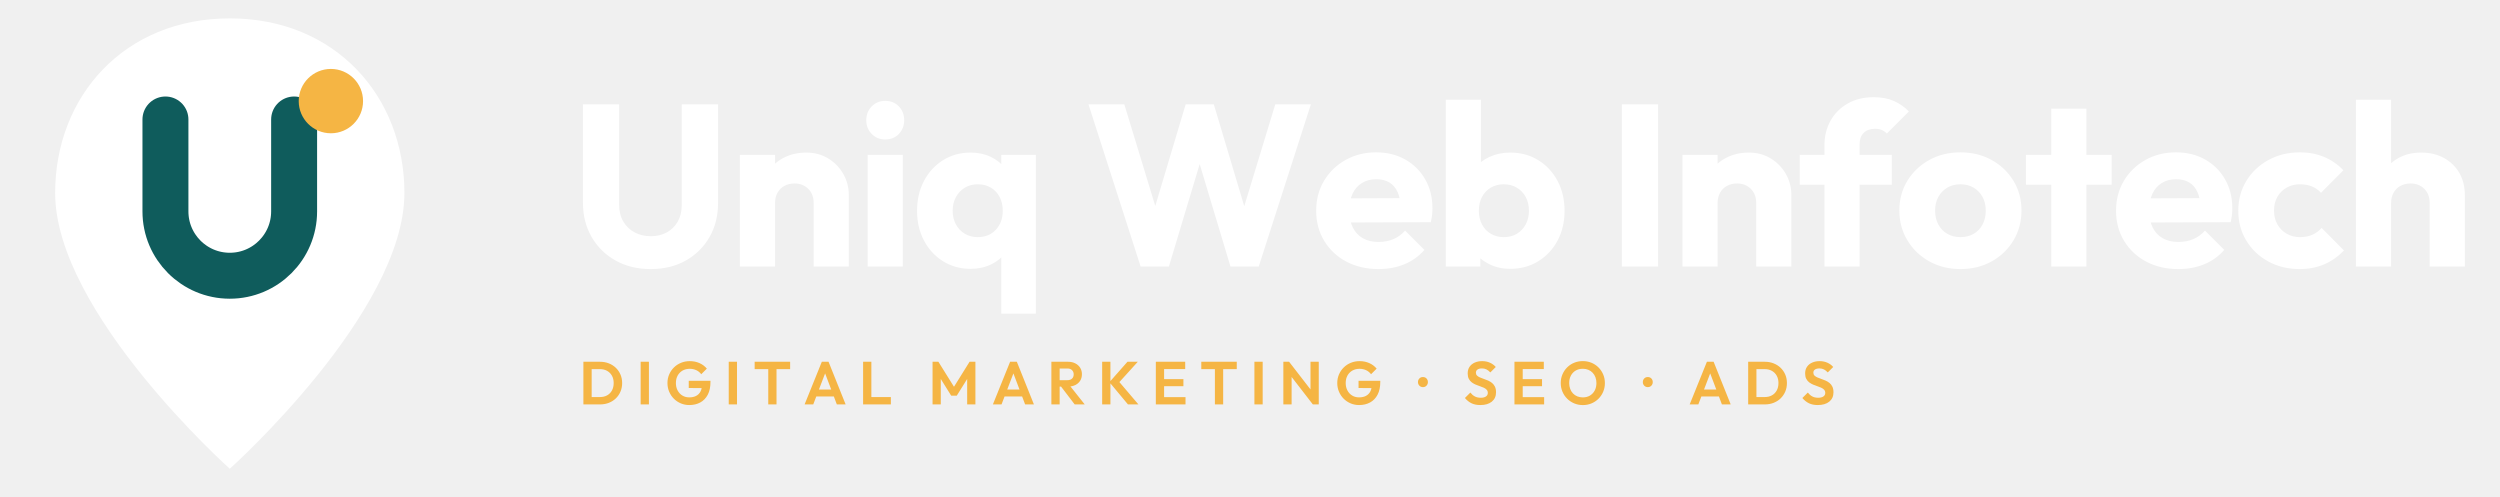
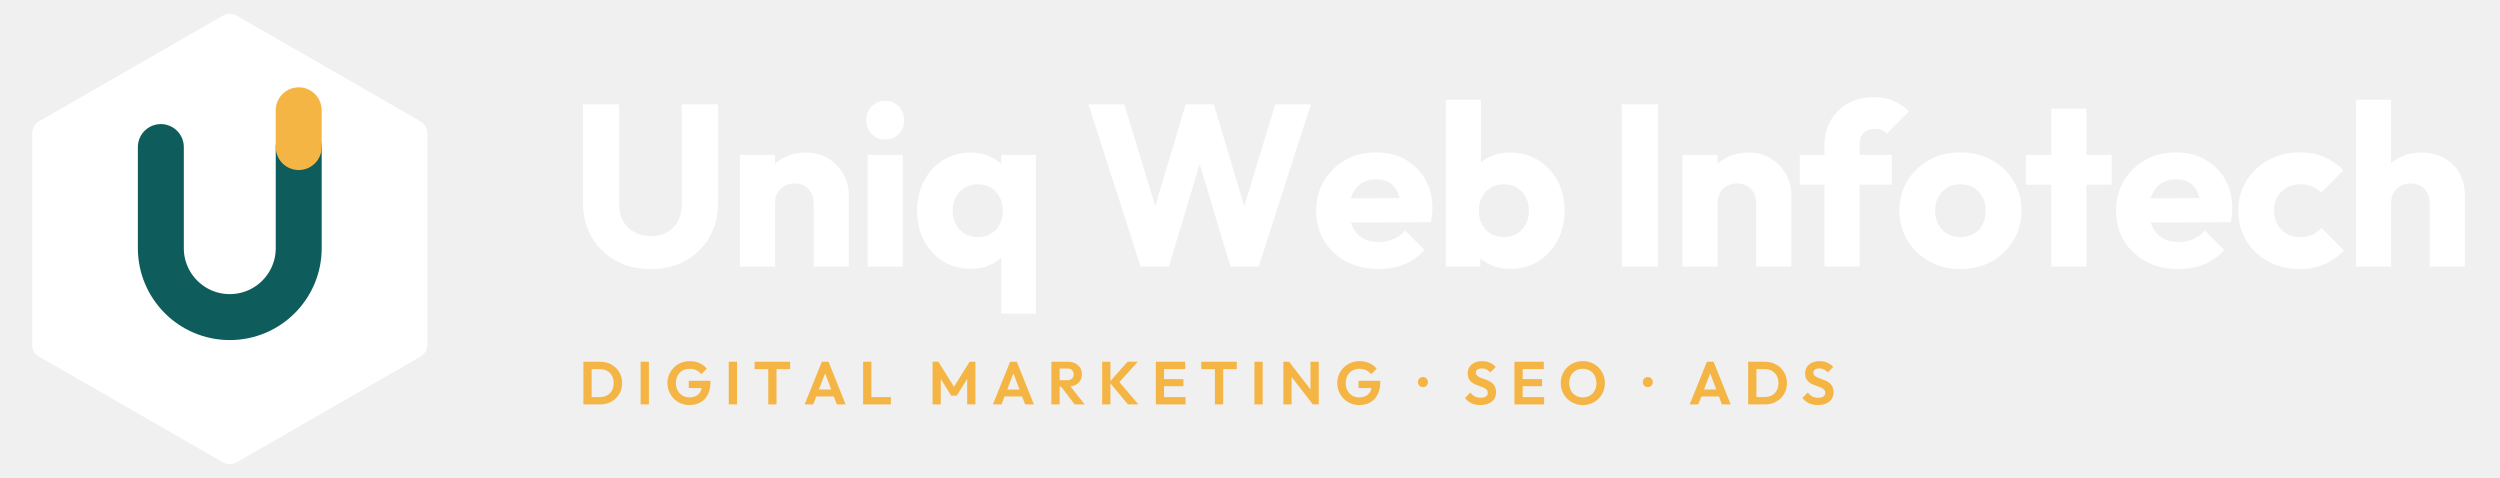
- <svg xmlns="http://www.w3.org/2000/svg" viewBox="0 0 544 108" width="1088" height="216" role="img" aria-label="Uniq Web Infotech">
-   <path d="M50 4 C27 4 12 21 12 42 C12 68 50 102 50 102 C50 102 88 68 88 42 C88 21 73 4 50 4 Z" fill="#FFFFFF" />
-   <path d="M36 26 V46 a14 14 0 0 0 28 0 V26" fill="none" stroke="#0F5C5C" stroke-width="10" stroke-linecap="round" />
-   <circle cx="72" cy="22" r="7" fill="#F5B544" />
+ <svg xmlns="http://www.w3.org/2000/svg" viewBox="0 0 544 104" width="1088" height="208" role="img" aria-label="Uniq Web Infotech">
+   <g transform="translate(0 2)">
+     <path d="M50 4 L90 27 V73 L50 96 L10 73 V27 Z" fill="#FFFFFF" stroke="#FFFFFF" stroke-width="6" stroke-linejoin="round" />
+     <path d="M35 30 V52 a15 15 0 0 0 30 0 V30" fill="none" stroke="#0F5C5C" stroke-width="10" stroke-linecap="round" />
+     <path d="M65 30 L65 22" stroke="#F5B544" stroke-width="10" stroke-linecap="round" />
+   </g>
  <path d="M141.608 58.55Q137.266 58.55 133.942 56.689Q130.619 54.828 128.734 51.562Q126.85 48.296 126.85 44.125V22.7H134.725V44.55Q134.725 46.674 135.637 48.215Q136.548 49.756 138.113 50.578Q139.678 51.4 141.604 51.4Q143.575 51.4 145.086 50.579Q146.598 49.757 147.474 48.23Q148.35 46.703 148.35 44.6V22.7H156.25V44.175Q156.25 48.348 154.39 51.587Q152.53 54.826 149.24 56.688Q145.95 58.55 141.608 58.55Z M177.05 58.0V44.175Q177.05 42.25 175.875 41.087Q174.7 39.925 172.881 39.925Q171.644 39.925 170.684 40.45Q169.725 40.975 169.188 41.938Q168.65 42.9 168.65 44.175L165.675 42.725Q165.675 39.85 166.938 37.712Q168.2 35.575 170.422 34.388Q172.645 33.2 175.46 33.2Q178.125 33.2 180.213 34.475Q182.3 35.75 183.5 37.85Q184.7 39.95 184.7 42.45V58.0ZM161.0 58.0V33.7H168.65V58.0Z M188.8 58.0V33.7H196.45V58.0ZM192.625 30.35Q190.85 30.35 189.675 29.137Q188.5 27.925 188.5 26.15Q188.5 24.375 189.675 23.162Q190.85 21.95 192.625 21.95Q194.45 21.95 195.6 23.162Q196.75 24.375 196.75 26.15Q196.75 27.925 195.6 29.137Q194.45 30.35 192.625 30.35Z M211.2 58.5Q207.85 58.5 205.213 56.85Q202.575 55.2 201.062 52.35Q199.55 49.5 199.55 45.875Q199.55 42.225 201.062 39.362Q202.575 36.5 205.213 34.85Q207.85 33.2 211.2 33.2Q213.65 33.2 215.625 34.15Q217.6 35.1 218.838 36.775Q220.075 38.45 220.25 40.6V51.1Q220.075 53.25 218.85 54.925Q217.625 56.6 215.638 57.55Q213.65 58.5 211.2 58.5ZM212.75 51.6Q215.2 51.6 216.7 49.987Q218.2 48.375 218.2 45.85Q218.2 44.15 217.525 42.862Q216.85 41.575 215.625 40.837Q214.4 40.1 212.775 40.1Q211.175 40.1 209.95 40.837Q208.725 41.575 208.013 42.875Q207.3 44.175 207.3 45.85Q207.3 47.525 208.0 48.825Q208.7 50.125 209.938 50.862Q211.175 51.6 212.75 51.6ZM217.875 68.25V51.75L219.025 45.85L217.875 39.95V33.7H225.4V68.25Z  M248.2 58.0 236.85 22.7H244.65L252.925 49.875H249.875L258.0 22.7H264.125L272.25 49.875H269.225L277.5 22.7H285.25L273.9 58.0H267.75L259.6 30.875H262.5L254.35 58.0Z M299.975 58.55Q296.025 58.55 292.963 56.925Q289.9 55.3 288.15 52.412Q286.4 49.525 286.4 45.85Q286.4 42.2 288.113 39.337Q289.825 36.475 292.788 34.812Q295.75 33.15 299.425 33.15Q303.025 33.15 305.788 34.712Q308.55 36.275 310.125 39.025Q311.7 41.775 311.7 45.3Q311.7 45.975 311.625 46.7Q311.55 47.425 311.35 48.35L290.4 48.425V43.175L308.1 43.1L304.8 45.325Q304.75 43.225 304.138 41.838Q303.525 40.45 302.363 39.725Q301.2 39.0 299.475 39.0Q297.675 39.0 296.35 39.825Q295.025 40.65 294.312 42.162Q293.6 43.675 293.6 45.8Q293.6 47.95 294.363 49.487Q295.125 51.025 296.55 51.837Q297.975 52.65 299.95 52.65Q301.75 52.65 303.2 52.037Q304.65 51.425 305.75 50.175L309.95 54.375Q308.15 56.45 305.6 57.5Q303.05 58.55 299.975 58.55Z M328.6 58.5Q326.125 58.5 324.075 57.487Q322.025 56.475 320.738 54.737Q319.45 53.0 319.25 50.85V40.6Q319.45 38.45 320.75 36.775Q322.05 35.1 324.1 34.15Q326.15 33.2 328.6 33.2Q332.05 33.2 334.725 34.85Q337.4 36.5 338.925 39.362Q340.45 42.225 340.45 45.875Q340.45 49.5 338.925 52.35Q337.4 55.2 334.725 56.85Q332.05 58.5 328.6 58.5ZM314.6 58.0V21.7H322.25V39.675L320.975 45.55L322.125 51.475V58.0ZM327.25 51.6Q328.85 51.6 330.075 50.862Q331.3 50.125 332.0 48.825Q332.7 47.525 332.7 45.85Q332.7 44.175 332.0 42.875Q331.3 41.575 330.062 40.837Q328.825 40.1 327.225 40.1Q325.625 40.1 324.388 40.837Q323.15 41.575 322.475 42.862Q321.8 44.15 321.8 45.85Q321.8 47.55 322.488 48.85Q323.175 50.15 324.413 50.875Q325.65 51.6 327.25 51.6Z  M352.925 58.0V22.7H360.8V58.0Z M382.15 58.0V44.175Q382.15 42.25 380.975 41.087Q379.8 39.925 377.981 39.925Q376.744 39.925 375.784 40.45Q374.825 40.975 374.288 41.938Q373.75 42.9 373.75 44.175L370.775 42.725Q370.775 39.85 372.038 37.712Q373.3 35.575 375.522 34.388Q377.745 33.2 380.56 33.2Q383.225 33.2 385.312 34.475Q387.4 35.75 388.6 37.85Q389.8 39.95 389.8 42.45V58.0ZM366.1 58.0V33.7H373.75V58.0Z M397 58.0V31.625Q397 28.65 398.313 26.287Q399.625 23.925 402.038 22.537Q404.45 21.15 407.75 21.15Q410.25 21.15 412.113 21.975Q413.975 22.8 415.375 24.25L410.575 29.05Q410.1 28.55 409.475 28.287Q408.85 28.025 408 28.025Q406.425 28.025 405.538 28.912Q404.65 29.8 404.65 31.375V58.0ZM391.625 40.2V33.7H411.65V40.2Z M426.6 58.55Q422.825 58.55 419.813 56.875Q416.8 55.2 415.05 52.3Q413.3 49.4 413.3 45.8Q413.3 42.2 415.038 39.35Q416.775 36.5 419.788 34.825Q422.8 33.15 426.575 33.15Q430.375 33.15 433.375 34.812Q436.375 36.475 438.125 39.337Q439.875 42.2 439.875 45.8Q439.875 49.4 438.138 52.3Q436.4 55.2 433.4 56.875Q430.4 58.55 426.6 58.55ZM426.575 51.6Q428.225 51.6 429.475 50.875Q430.725 50.15 431.413 48.837Q432.1 47.525 432.1 45.825Q432.1 44.125 431.388 42.837Q430.675 41.55 429.45 40.825Q428.225 40.1 426.575 40.1Q424.975 40.1 423.725 40.837Q422.475 41.575 421.775 42.862Q421.075 44.15 421.075 45.85Q421.075 47.525 421.775 48.837Q422.475 50.15 423.725 50.875Q424.975 51.6 426.575 51.6Z M446.35 58.0V23.65H454V58.0ZM440.85 40.2V33.7H459.5V40.2Z M474.025 58.55Q470.075 58.55 467.013 56.925Q463.95 55.3 462.2 52.412Q460.45 49.525 460.45 45.85Q460.45 42.2 462.163 39.337Q463.875 36.475 466.837 34.812Q469.8 33.15 473.475 33.15Q477.075 33.15 479.838 34.712Q482.6 36.275 484.175 39.025Q485.75 41.775 485.75 45.3Q485.75 45.975 485.675 46.7Q485.6 47.425 485.4 48.35L464.45 48.425V43.175L482.15 43.1L478.85 45.325Q478.8 43.225 478.188 41.838Q477.575 40.45 476.413 39.725Q475.25 39.0 473.525 39.0Q471.725 39.0 470.4 39.825Q469.075 40.65 468.363 42.162Q467.65 43.675 467.65 45.8Q467.65 47.95 468.413 49.487Q469.175 51.025 470.6 51.837Q472.025 52.65 474.0 52.65Q475.8 52.65 477.25 52.037Q478.7 51.425 479.8 50.175L484.0 54.375Q482.2 56.45 479.65 57.5Q477.1 58.55 474.025 58.55Z M500.4 58.55Q496.625 58.55 493.588 56.9Q490.55 55.25 488.8 52.362Q487.05 49.475 487.05 45.875Q487.05 42.225 488.813 39.35Q490.575 36.475 493.625 34.812Q496.675 33.15 500.475 33.15Q503.325 33.15 505.7 34.138Q508.075 35.125 509.925 37.05L505.05 41.95Q504.2 41.025 503.063 40.562Q501.925 40.1 500.475 40.1Q498.85 40.1 497.575 40.825Q496.3 41.55 495.563 42.825Q494.825 44.1 494.825 45.825Q494.825 47.525 495.563 48.825Q496.3 50.125 497.588 50.862Q498.875 51.6 500.475 51.6Q502 51.6 503.163 51.088Q504.325 50.575 505.175 49.6L510.05 54.5Q508.125 56.5 505.738 57.525Q503.35 58.55 500.4 58.55Z M528.7 58.0V44.175Q528.7 42.25 527.525 41.087Q526.35 39.925 524.531 39.925Q523.294 39.925 522.334 40.45Q521.375 40.975 520.838 41.938Q520.3 42.9 520.3 44.175L517.325 42.725Q517.325 39.85 518.538 37.712Q519.75 35.575 521.897 34.388Q524.045 33.2 526.835 33.2Q529.675 33.2 531.825 34.388Q533.975 35.575 535.163 37.65Q536.35 39.725 536.35 42.45V58.0ZM512.65 58.0V21.7H520.3V58.0Z" fill="#FFFFFF" />
  <path d="M128.171 88.0V86.4H130.541Q131.438 86.4 132.113 86.025Q132.788 85.65 133.163 84.962Q133.537 84.274 133.537 83.347Q133.537 82.43 133.156 81.75Q132.775 81.07 132.102 80.695Q131.428 80.321 130.541 80.321H128.138V78.72H130.571Q131.6 78.72 132.476 79.065Q133.352 79.41 134.004 80.035Q134.656 80.661 135.017 81.506Q135.379 82.35 135.379 83.36Q135.379 84.36 135.017 85.21Q134.656 86.06 134.009 86.685Q133.362 87.31 132.488 87.655Q131.613 88.0 130.597 88.0ZM126.947 88.0V78.72H128.746V88.0Z M139.407 88.0V78.72H141.206V88.0Z M149.99 88.139Q149.003 88.139 148.137 87.771Q147.271 87.403 146.623 86.748Q145.974 86.093 145.606 85.223Q145.238 84.353 145.238 83.35Q145.238 82.344 145.611 81.479Q145.984 80.615 146.644 79.961Q147.304 79.308 148.19 78.945Q149.076 78.582 150.099 78.582Q151.247 78.582 152.209 79.011Q153.171 79.44 153.808 80.215L152.591 81.433Q152.162 80.856 151.515 80.554Q150.868 80.252 150.089 80.252Q149.201 80.252 148.52 80.641Q147.839 81.03 147.457 81.727Q147.076 82.423 147.076 83.347Q147.076 84.271 147.456 84.974Q147.835 85.677 148.489 86.073Q149.142 86.469 149.98 86.469Q150.851 86.469 151.474 86.147Q152.096 85.825 152.427 85.197Q152.759 84.568 152.759 83.66L153.924 84.462L149.871 84.429V82.862H154.6V83.119Q154.6 84.779 154.006 85.898Q153.412 87.017 152.374 87.578Q151.337 88.139 149.99 88.139Z M158.573 88.0V78.72H160.372V88.0Z M167.172 88.0V78.918H168.971V88.0ZM164.212 80.321V78.72H171.934V80.321Z M175.082 88.0 178.828 78.72H180.293L184.009 88.0H182.095L179.22 80.39H179.874L176.963 88.0ZM177.069 86.267V84.763H182.055V86.267Z M187.81 88.0V78.72H189.608V88.0ZM189.13 88.0V86.4H193.852V88.0Z  M202.923 88.0V78.72H204.194L207.949 84.743H207.226L210.978 78.72H212.249V88.0H210.457V81.803L210.81 81.898L208.193 86.099H206.979L204.365 81.898L204.715 81.803V88.0Z M216.053 88.0 219.799 78.72H221.264L224.98 88.0H223.066L220.192 80.39H220.845L217.934 88.0ZM218.04 86.267V84.763H223.026V86.267Z M230.098 84.123V82.727H232.249Q232.909 82.727 233.272 82.388Q233.635 82.05 233.635 81.456Q233.635 80.912 233.277 80.549Q232.919 80.186 232.259 80.186H230.098V78.72H232.414Q233.312 78.72 233.992 79.072Q234.672 79.423 235.049 80.032Q235.427 80.641 235.427 81.426Q235.427 82.242 235.048 82.845Q234.668 83.449 233.982 83.786Q233.296 84.123 232.381 84.123ZM228.781 88.0V78.72H230.58V88.0ZM233.85 88.0 230.784 83.987 232.438 83.472 236.035 88.0Z M245.442 88.0 241.413 83.162 245.334 78.72H247.584L243.215 83.545V82.71L247.719 88.0ZM239.829 88.0V78.72H241.628V88.0Z M251.511 88.0V78.72H253.309V88.0ZM252.827 88.0V86.413H257.969V88.0ZM252.827 84.03V82.496H257.51V84.03ZM252.827 80.308V78.72H257.899V80.308Z M264.361 88.0V78.918H266.159V88.0ZM261.4 80.321V78.72H269.122V80.321Z M272.96 88.0V78.72H274.758V88.0Z M279.256 88.0V78.72H280.51L281.054 80.522V88.0ZM285.674 88.0 280.163 80.872 280.51 78.72 286.021 85.848ZM285.674 88.0 285.163 86.261V78.72H286.961V88.0Z M295.739 88.139Q294.752 88.139 293.886 87.771Q293.02 87.403 292.371 86.748Q291.723 86.093 291.355 85.223Q290.987 84.353 290.987 83.35Q290.987 82.344 291.36 81.479Q291.733 80.615 292.393 79.961Q293.053 79.308 293.939 78.945Q294.825 78.582 295.848 78.582Q296.996 78.582 297.958 79.011Q298.92 79.44 299.557 80.215L298.339 81.433Q297.91 80.856 297.264 80.554Q296.617 80.252 295.838 80.252Q294.95 80.252 294.269 80.641Q293.587 81.03 293.206 81.727Q292.825 82.423 292.825 83.347Q292.825 84.271 293.205 84.974Q293.584 85.677 294.237 86.073Q294.891 86.469 295.729 86.469Q296.6 86.469 297.222 86.147Q297.844 85.825 298.176 85.197Q298.508 84.568 298.508 83.66L299.673 84.462L295.62 84.429V82.862H300.349V83.119Q300.349 84.779 299.755 85.898Q299.161 87.017 298.123 87.578Q297.085 88.139 295.739 88.139Z  M309.631 84.238Q309.159 84.238 308.854 83.92Q308.549 83.601 308.549 83.142Q308.549 82.67 308.854 82.357Q309.159 82.044 309.631 82.044Q310.103 82.044 310.407 82.357Q310.71 82.67 310.71 83.142Q310.71 83.601 310.407 83.92Q310.103 84.238 309.631 84.238Z  M322.124 88.139Q321.002 88.139 320.205 87.754Q319.408 87.37 318.765 86.604L319.949 85.419Q320.365 85.957 320.903 86.254Q321.441 86.551 322.217 86.551Q322.926 86.551 323.337 86.272Q323.748 85.994 323.748 85.505Q323.748 85.086 323.51 84.82Q323.273 84.555 322.883 84.373Q322.494 84.192 322.025 84.038Q321.557 83.885 321.09 83.685Q320.623 83.486 320.233 83.187Q319.844 82.888 319.606 82.421Q319.369 81.954 319.369 81.245Q319.369 80.403 319.78 79.808Q320.19 79.212 320.903 78.897Q321.616 78.582 322.517 78.582Q323.464 78.582 324.23 78.933Q324.995 79.285 325.48 79.856L324.292 81.04Q323.886 80.598 323.456 80.384Q323.025 80.169 322.481 80.169Q321.863 80.169 321.51 80.41Q321.157 80.651 321.157 81.093Q321.157 81.479 321.395 81.717Q321.632 81.954 322.022 82.124Q322.411 82.294 322.88 82.453Q323.348 82.611 323.815 82.814Q324.282 83.017 324.672 83.334Q325.061 83.651 325.299 84.142Q325.536 84.634 325.536 85.367Q325.536 86.657 324.622 87.398Q323.708 88.139 322.124 88.139Z M329.545 88.0V78.72H331.344V88.0ZM330.862 88.0V86.413H336.004V88.0ZM330.862 84.03V82.496H335.545V84.03ZM330.862 80.308V78.72H335.934V80.308Z M344.441 88.145Q343.422 88.145 342.545 87.776Q341.669 87.406 341.011 86.751Q340.353 86.096 339.985 85.223Q339.617 84.35 339.617 83.347Q339.617 82.341 339.983 81.476Q340.349 80.611 341.001 79.956Q341.653 79.301 342.524 78.938Q343.395 78.575 344.415 78.575Q345.435 78.575 346.306 78.938Q347.177 79.301 347.834 79.956Q348.49 80.611 348.857 81.483Q349.223 82.354 349.223 83.36Q349.223 84.363 348.857 85.235Q348.49 86.106 347.839 86.758Q347.187 87.409 346.317 87.777Q345.448 88.145 344.441 88.145ZM344.415 86.475Q345.303 86.475 345.968 86.079Q346.632 85.683 347.007 84.979Q347.382 84.274 347.382 83.347Q347.382 82.657 347.167 82.09Q346.953 81.522 346.557 81.106Q346.161 80.691 345.619 80.468Q345.078 80.245 344.415 80.245Q343.537 80.245 342.872 80.634Q342.207 81.024 341.833 81.722Q341.458 82.42 341.458 83.347Q341.458 84.04 341.673 84.619Q341.887 85.198 342.278 85.609Q342.669 86.02 343.215 86.248Q343.761 86.475 344.415 86.475Z  M358.561 84.238Q358.089 84.238 357.784 83.92Q357.479 83.601 357.479 83.142Q357.479 82.67 357.784 82.357Q358.089 82.044 358.561 82.044Q359.033 82.044 359.337 82.357Q359.64 82.67 359.64 83.142Q359.64 83.601 359.337 83.92Q359.033 84.238 358.561 84.238Z  M367.675 88.0 371.42 78.72H372.886L376.601 88.0H374.687L371.813 80.39H372.467L369.556 88.0ZM369.662 86.267V84.763H374.648V86.267Z M381.627 88.0V86.4H383.996Q384.894 86.4 385.569 86.025Q386.244 85.65 386.618 84.962Q386.993 84.274 386.993 83.347Q386.993 82.43 386.612 81.75Q386.23 81.07 385.557 80.695Q384.884 80.321 383.996 80.321H381.594V78.72H384.026Q385.056 78.72 385.932 79.065Q386.808 79.41 387.46 80.035Q388.111 80.661 388.473 81.506Q388.834 82.35 388.834 83.36Q388.834 84.36 388.473 85.21Q388.111 86.06 387.465 86.685Q386.818 87.31 385.943 87.655Q385.069 88.0 384.052 88.0ZM380.403 88.0V78.72H382.201V88.0Z M395.553 88.139Q394.431 88.139 393.634 87.754Q392.837 87.37 392.193 86.604L393.378 85.419Q393.794 85.957 394.332 86.254Q394.869 86.551 395.645 86.551Q396.354 86.551 396.765 86.272Q397.176 85.994 397.176 85.505Q397.176 85.086 396.939 84.82Q396.701 84.555 396.312 84.373Q395.922 84.192 395.454 84.038Q394.985 83.885 394.518 83.685Q394.051 83.486 393.662 83.187Q393.272 82.888 393.035 82.421Q392.797 81.954 392.797 81.245Q392.797 80.403 393.208 79.808Q393.619 79.212 394.332 78.897Q395.044 78.582 395.945 78.582Q396.892 78.582 397.658 78.933Q398.424 79.285 398.909 79.856L397.721 81.04Q397.315 80.598 396.884 80.384Q396.453 80.169 395.909 80.169Q395.292 80.169 394.939 80.41Q394.586 80.651 394.586 81.093Q394.586 81.479 394.823 81.717Q395.061 81.954 395.45 82.124Q395.84 82.294 396.308 82.453Q396.777 82.611 397.244 82.814Q397.711 83.017 398.1 83.334Q398.49 83.651 398.727 84.142Q398.965 84.634 398.965 85.367Q398.965 86.657 398.051 87.398Q397.137 88.139 395.553 88.139Z" fill="#F5B544" />
</svg>
